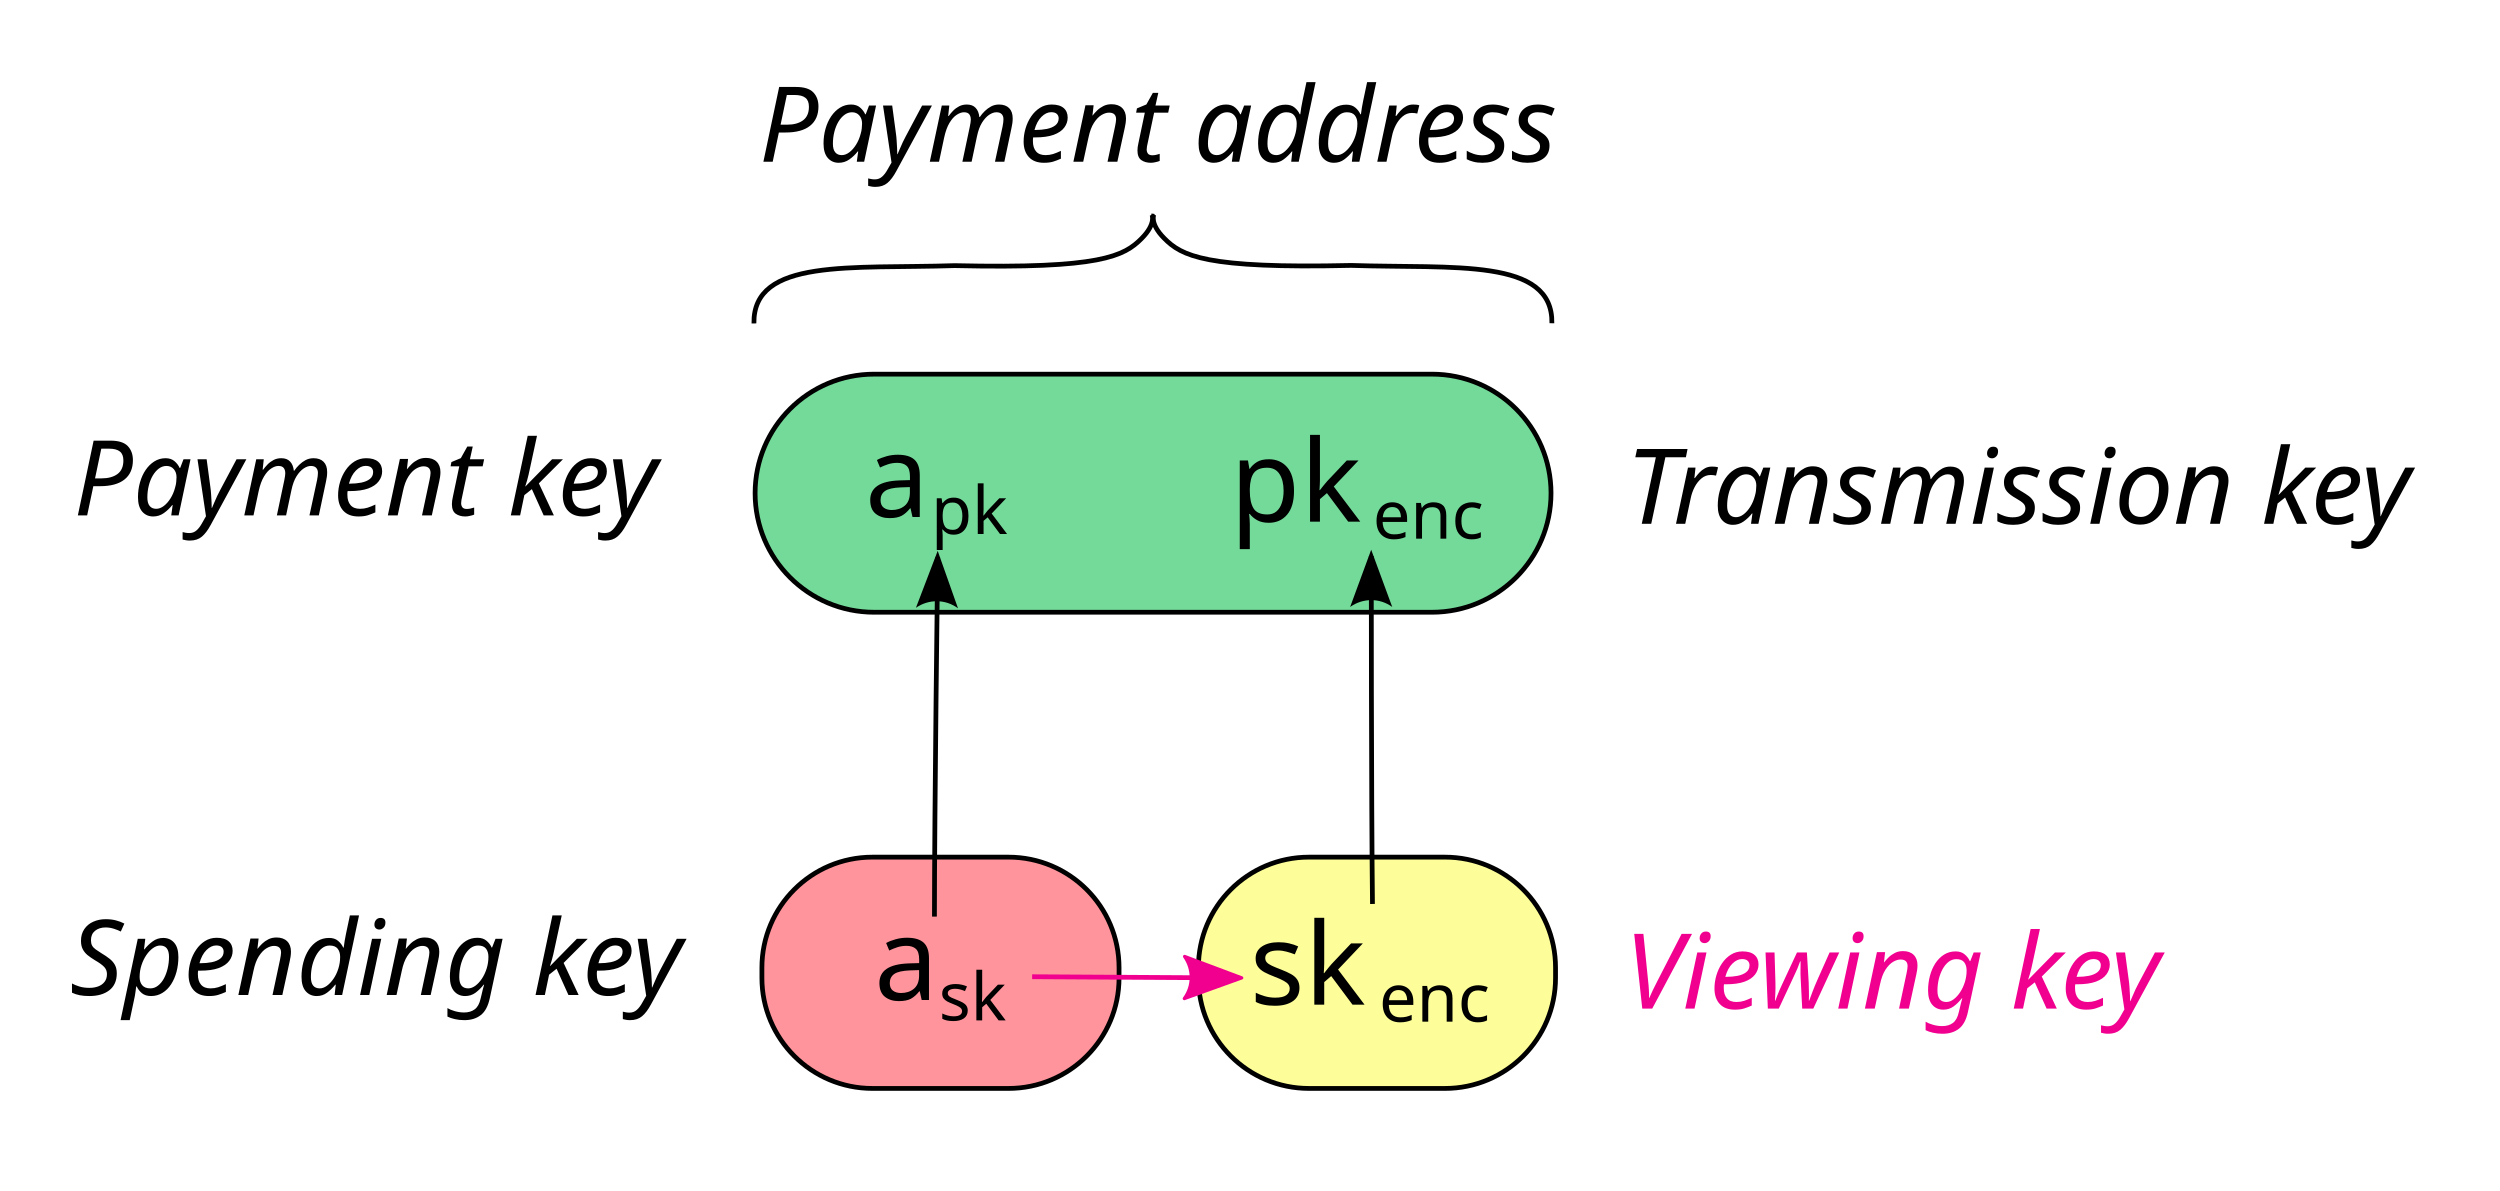
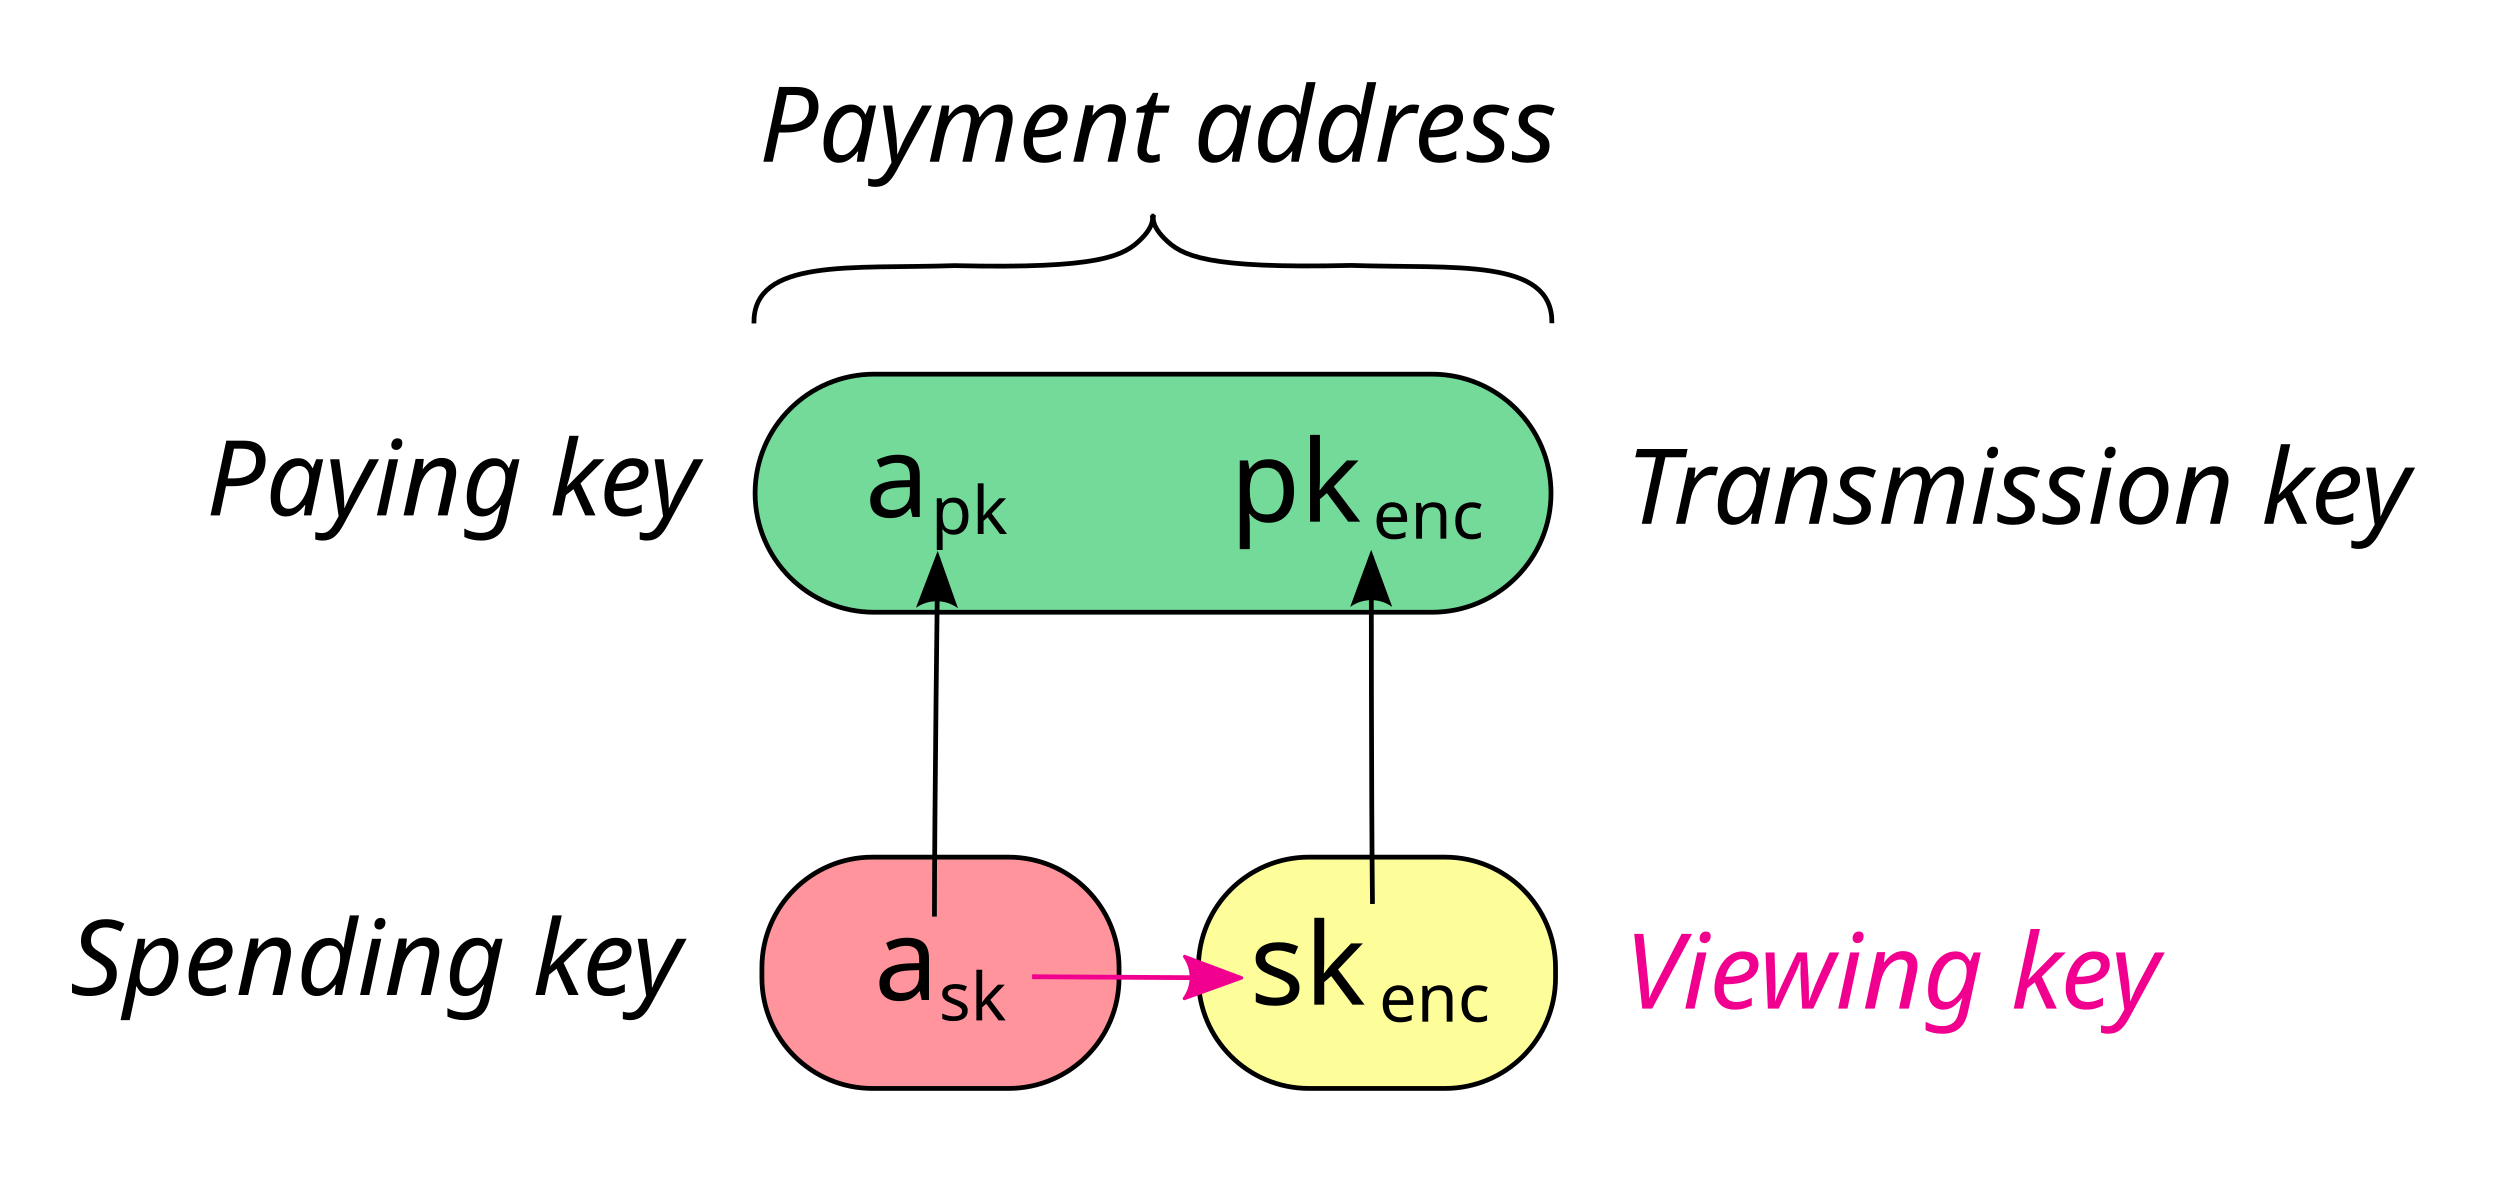
<svg xmlns="http://www.w3.org/2000/svg" width="525" height="250" id="svg2" version="1.1">
  <defs id="defs4">
    <marker style="overflow:visible" id="Arrow2Lend" refX="0" refY="0" orient="auto">
      <path transform="matrix(-1.1,0,0,-1.1,-1.1,0)" d="M 8.719,4.034 -2.207,0.016 8.719,-4.002 c -1.745,2.372 -1.735,5.617 -6e-7,8.035 z" style="fill-rule:evenodd;stroke-width:0.625;stroke-linejoin:round" id="path4007" />
    </marker>
    <marker style="overflow:visible" id="Arrow1Mend" refX="0" refY="0" orient="auto">
      <path transform="matrix(-0.4,0,0,-0.4,-4,0)" style="fill-rule:evenodd;stroke:#000000;stroke-width:1pt" d="M 0,0 5,-5 -12.5,0 5,5 0,0 z" id="path3995" />
    </marker>
    <marker style="overflow:visible" id="Arrow1Mend-7" refX="0" refY="0" orient="auto">
      <path transform="matrix(-0.4,0,0,-0.4,-4,0)" style="fill-rule:evenodd;stroke:#000000;stroke-width:1pt" d="M 0,0 5,-5 -12.5,0 5,5 0,0 z" id="path3995-1" />
    </marker>
    <marker style="overflow:visible" id="Arrow1Mend-3" refX="0" refY="0" orient="auto">
      <path transform="matrix(-0.4,0,0,-0.4,-4,0)" style="fill-rule:evenodd;stroke:#000000;stroke-width:1pt" d="M 0,0 5,-5 -12.5,0 5,5 0,0 z" id="path3995-3" />
    </marker>
    <marker style="overflow:visible" id="Arrow1Mend-3A" refX="0" refY="0" orient="auto">
      <path transform="matrix(-0.4,0,0,-0.4,-4,0)" style="fill:#f10090;fill-rule:evenodd;stroke:#f10090;stroke-width:1pt" d="M 0,0 5,-5 -12.5,0 5,5 0,0 z" id="path4669" />
    </marker>
    <marker style="overflow:visible" id="Arrow1Mendq" refX="0" refY="0" orient="auto">
      <path transform="matrix(-0.4,0,0,-0.4,-4,0)" style="fill:#000000;fill-rule:evenodd;stroke:#000000;stroke-width:1pt" d="M 0,0 5,-5 -12.5,0 5,5 0,0 z" id="path4767" />
    </marker>
    <marker style="overflow:visible" id="Arrow1MendJ" refX="0" refY="0" orient="auto">
      <path transform="matrix(-0.4,0,0,-0.4,-4,0)" style="fill:#000000;fill-rule:evenodd;stroke:#000000;stroke-width:1pt" d="M 0,0 5,-5 -12.5,0 5,5 0,0 z" id="path4770" />
    </marker>
    <marker style="overflow:visible" id="Arrow1Mend-3A2" refX="0" refY="0" orient="auto">
      <path transform="matrix(-0.4,0,0,-0.4,-4,0)" style="fill:#f10090;fill-rule:evenodd;stroke:#f10090;stroke-width:1pt" d="M 0,0 5,-5 -12.5,0 5,5 0,0 z" id="path4773" />
    </marker>
    <marker style="overflow:visible" id="Arrow2Lendh" refX="0" refY="0" orient="auto">
      <path transform="matrix(-1.1,0,0,-1.1,-1.1,0)" d="M 8.719,4.034 -2.207,0.016 8.719,-4.002 c -1.745,2.372 -1.735,5.617 -6e-7,8.035 z" style="fill:#f10090;fill-rule:evenodd;stroke:#f10090;stroke-width:0.625;stroke-linejoin:round" id="path5670" />
    </marker>
  </defs>
  <g id="layer1" transform="translate(0,-802.3621)">
    <rect ry="23.214" y="982.362" x="251.663" height="48.571" width="75" id="rect2985-9-7" style="fill:#fdfe99;fill-opacity:1;stroke:#000000;stroke-width:1;stroke-miterlimit:4;stroke-opacity:1;stroke-dasharray:none;stroke-dashoffset:0" />
    <rect ry="25" y="880.934" x="158.571" height="50" width="167.143" id="rect2985" style="fill:#74da9a;fill-opacity:1;stroke:#000000;stroke-width:1;stroke-miterlimit:4;stroke-opacity:1;stroke-dasharray:none;stroke-dashoffset:0" />
    <text id="text3755" y="910.934" x="181.638" style="font-size:24px;font-style:normal;font-weight:normal;line-height:125%;letter-spacing:0px;word-spacing:0px;fill:#000000;fill-opacity:1;stroke:none;font-family:Sans" xml:space="preserve">
      <tspan y="910.934" x="181.638" id="tspan3757">a</tspan>
    </text>
    <text id="text3759" y="914.505" x="195.536" style="font-size:14px;font-style:normal;font-weight:normal;line-height:125%;letter-spacing:0px;word-spacing:0px;fill:#000000;fill-opacity:1;stroke:none;font-family:Sans" xml:space="preserve">
      <tspan y="914.505" x="195.536" id="tspan3761">pk</tspan>
    </text>
    <text id="text3755-1" y="911.913" x="258.303" style="font-size:24px;font-style:normal;font-weight:normal;line-height:125%;letter-spacing:0px;word-spacing:0px;fill:#000000;fill-opacity:1;stroke:none;font-family:Sans" xml:space="preserve">
      <tspan y="911.913" x="258.303" id="tspan3757-3">pk</tspan>
    </text>
    <text id="text3759-1" y="915.484" x="288.303" style="font-size:14px;font-style:normal;font-weight:normal;line-height:125%;letter-spacing:0px;word-spacing:0px;fill:#000000;fill-opacity:1;stroke:none;font-family:Sans" xml:space="preserve">
      <tspan y="915.484" x="288.303" id="tspan3761-4">enc</tspan>
    </text>
    <rect ry="23.214" y="982.362" x="160" height="48.571" width="75" id="rect2985-9" style="fill:#ff949c;fill-opacity:1;stroke:#000000;stroke-width:1;stroke-miterlimit:4;stroke-opacity:1;stroke-dasharray:none;stroke-dashoffset:0" />
    <text id="text3755-4" y="1012.362" x="183.571" style="font-size:24px;font-style:normal;font-weight:normal;line-height:125%;letter-spacing:0px;word-spacing:0px;fill:#000000;fill-opacity:1;stroke:none;font-family:Sans" xml:space="preserve">
      <tspan y="1012.362" x="183.571" id="tspan3757-5">a</tspan>
    </text>
    <text id="text3759-9" y="1016.648" x="197.143" style="font-size:14px;font-style:normal;font-weight:normal;line-height:125%;letter-spacing:0px;word-spacing:0px;fill:#000000;fill-opacity:1;stroke:none;font-family:Sans" xml:space="preserve">
      <tspan y="1016.648" x="197.143" id="tspan3761-0">sk</tspan>
    </text>
    <text id="text3755-1-5" y="1013.341" x="262.466" style="font-size:24px;font-style:normal;font-weight:normal;line-height:125%;letter-spacing:0px;word-spacing:0px;fill:#000000;fill-opacity:1;stroke:none;font-family:Sans" xml:space="preserve">
      <tspan y="1013.341" x="262.466" id="tspan3757-3-7">sk</tspan>
    </text>
    <text id="text3759-1-5" y="1016.913" x="289.609" style="font-size:14px;font-style:normal;font-weight:normal;line-height:125%;letter-spacing:0px;word-spacing:0px;fill:#000000;fill-opacity:1;stroke:none;font-family:Sans" xml:space="preserve">
      <tspan y="1016.913" x="289.609" id="tspan3761-4-2">enc</tspan>
    </text>
    <text id="text3850" y="912.362" x="341.429" style="font-size:18px;font-style:italic;font-variant:normal;font-weight:normal;font-stretch:normal;line-height:125%;letter-spacing:0px;word-spacing:0px;fill:#000000;fill-opacity:1;stroke:none;font-family:Serif;-inkscape-font-specification:Serif Italic" xml:space="preserve">
      <tspan style="font-size:22px;font-style:italic;font-variant:normal;font-weight:normal;font-stretch:normal;font-family:Quattrocento;-inkscape-font-specification:Quattrocento Italic" y="912.362" x="341.429" id="tspan3852">Transmission key</tspan>
    </text>
    <text id="text3850-8" y="1014.17" x="341.156" style="font-size:18px;font-style:italic;font-variant:normal;font-weight:normal;font-stretch:normal;line-height:125%;letter-spacing:0px;word-spacing:0px;fill:#f10090;fill-opacity:1;stroke:none;font-family:Serif;-inkscape-font-specification:Serif Italic" xml:space="preserve">
      <tspan style="font-size:22px;font-style:italic;font-variant:normal;font-weight:normal;font-stretch:normal;fill:#f10090;fill-opacity:1;font-family:Quattrocento;-inkscape-font-specification:Quattrocento Italic" y="1014.17" x="341.156" id="tspan3852-3">Viewing key</tspan>
    </text>
-     <text id="text3850-3" y="910.598" x="15.442" style="font-size:18px;font-style:italic;font-variant:normal;font-weight:normal;font-stretch:normal;line-height:125%;letter-spacing:0px;word-spacing:0px;fill:#000000;fill-opacity:1;stroke:none;font-family:Serif;-inkscape-font-specification:Serif Italic" xml:space="preserve">
-       <tspan style="font-size:22px;font-style:italic;font-variant:normal;font-weight:normal;font-stretch:normal;font-family:Quattrocento;-inkscape-font-specification:Quattrocento Italic" y="910.598" x="15.442" id="tspan3852-9">Payment key</tspan>
+     <text id="text3850-3" y="910.598" x="43.299" style="font-size:18px;font-style:italic;font-variant:normal;font-weight:normal;font-stretch:normal;line-height:125%;letter-spacing:0px;word-spacing:0px;fill:#000000;fill-opacity:1;stroke:none;font-family:Serif;-inkscape-font-specification:Serif Italic" xml:space="preserve">
+       <tspan style="font-size:22px;font-style:italic;font-variant:normal;font-weight:normal;font-stretch:normal;font-family:Quattrocento;-inkscape-font-specification:Quattrocento Italic" y="910.598" x="43.299" id="tspan3852-9">Paying key</tspan>
    </text>
    <text id="text3850-3-1" y="1011.313" x="14.696" style="font-size:18px;font-style:italic;font-variant:normal;font-weight:normal;font-stretch:normal;line-height:125%;letter-spacing:0px;word-spacing:0px;fill:#000000;fill-opacity:1;stroke:none;font-family:Serif;-inkscape-font-specification:Serif Italic" xml:space="preserve">
      <tspan style="font-size:22px;font-style:italic;font-variant:normal;font-weight:normal;font-stretch:normal;font-family:Quattrocento;-inkscape-font-specification:Quattrocento Italic" y="1011.313" x="14.696" id="tspan3852-9-9">Spending key</tspan>
    </text>
    <g transform="translate(-75.2451,703.6383)" id="g3955">
      <path style="fill:none;stroke:#000000;stroke-width:1px;stroke-linecap:butt;stroke-linejoin:miter;stroke-opacity:1" d="m 233.571,166.648 c -0.242,-13.8 20.552,-11.428 42.143,-12.143 30.714,0.714 35.603,-1.99 39.286,-5.714 3.108,-3.143 2.143,-5 2.143,-5" id="path3917" />
      <path style="fill:none;stroke:#000000;stroke-width:1px;stroke-linecap:butt;stroke-linejoin:miter;stroke-opacity:1" d="m 401.141,166.605 c 0.242,-13.8 -20.552,-11.428 -42.143,-12.143 -30.714,0.714 -35.603,-1.99 -39.286,-5.714 -3.108,-3.143 -2.143,-5 -2.143,-5" id="path3917-2" />
    </g>
    <text id="text3850-7" y="836.332" x="159.405" style="font-size:18px;font-style:italic;font-variant:normal;font-weight:normal;font-stretch:normal;line-height:125%;letter-spacing:0px;word-spacing:0px;fill:#000000;fill-opacity:1;stroke:none;font-family:Serif;-inkscape-font-specification:Serif Italic" xml:space="preserve">
      <tspan style="font-size:22px;font-style:italic;font-variant:normal;font-weight:normal;font-stretch:normal;font-family:Quattrocento;-inkscape-font-specification:Quattrocento Italic" y="836.332" x="159.405" id="tspan3852-97">Payment address</tspan>
    </text>
    <path id="path3980" d="m 196.233,994.851 c -0.003,-21.366 0.684,-75.484 0.684,-75.484" style="fill:none;stroke:#000000;stroke-width:1px;stroke-linecap:butt;stroke-linejoin:miter;stroke-opacity:1;marker-end:url(#Arrow2Lend)" />
    <path id="path3980-5" d="m 288.22,992.195 c -0.255,-21.618 -0.253,-73.063 -0.253,-73.063" style="fill:none;stroke:#000000;stroke-width:1px;stroke-linecap:butt;stroke-linejoin:miter;stroke-opacity:1;marker-end:url(#Arrow2Lend)" />
    <path id="path3980-6" d="m 216.748,1007.474 c 19.19,0.1 42.679,0.253 42.679,0.253" style="fill:#f10090;fill-opacity:1;stroke:#f10090;stroke-width:1px;stroke-linecap:butt;stroke-linejoin:miter;stroke-opacity:1;marker-end:url(#Arrow2Lendh)" />
  </g>
</svg>
